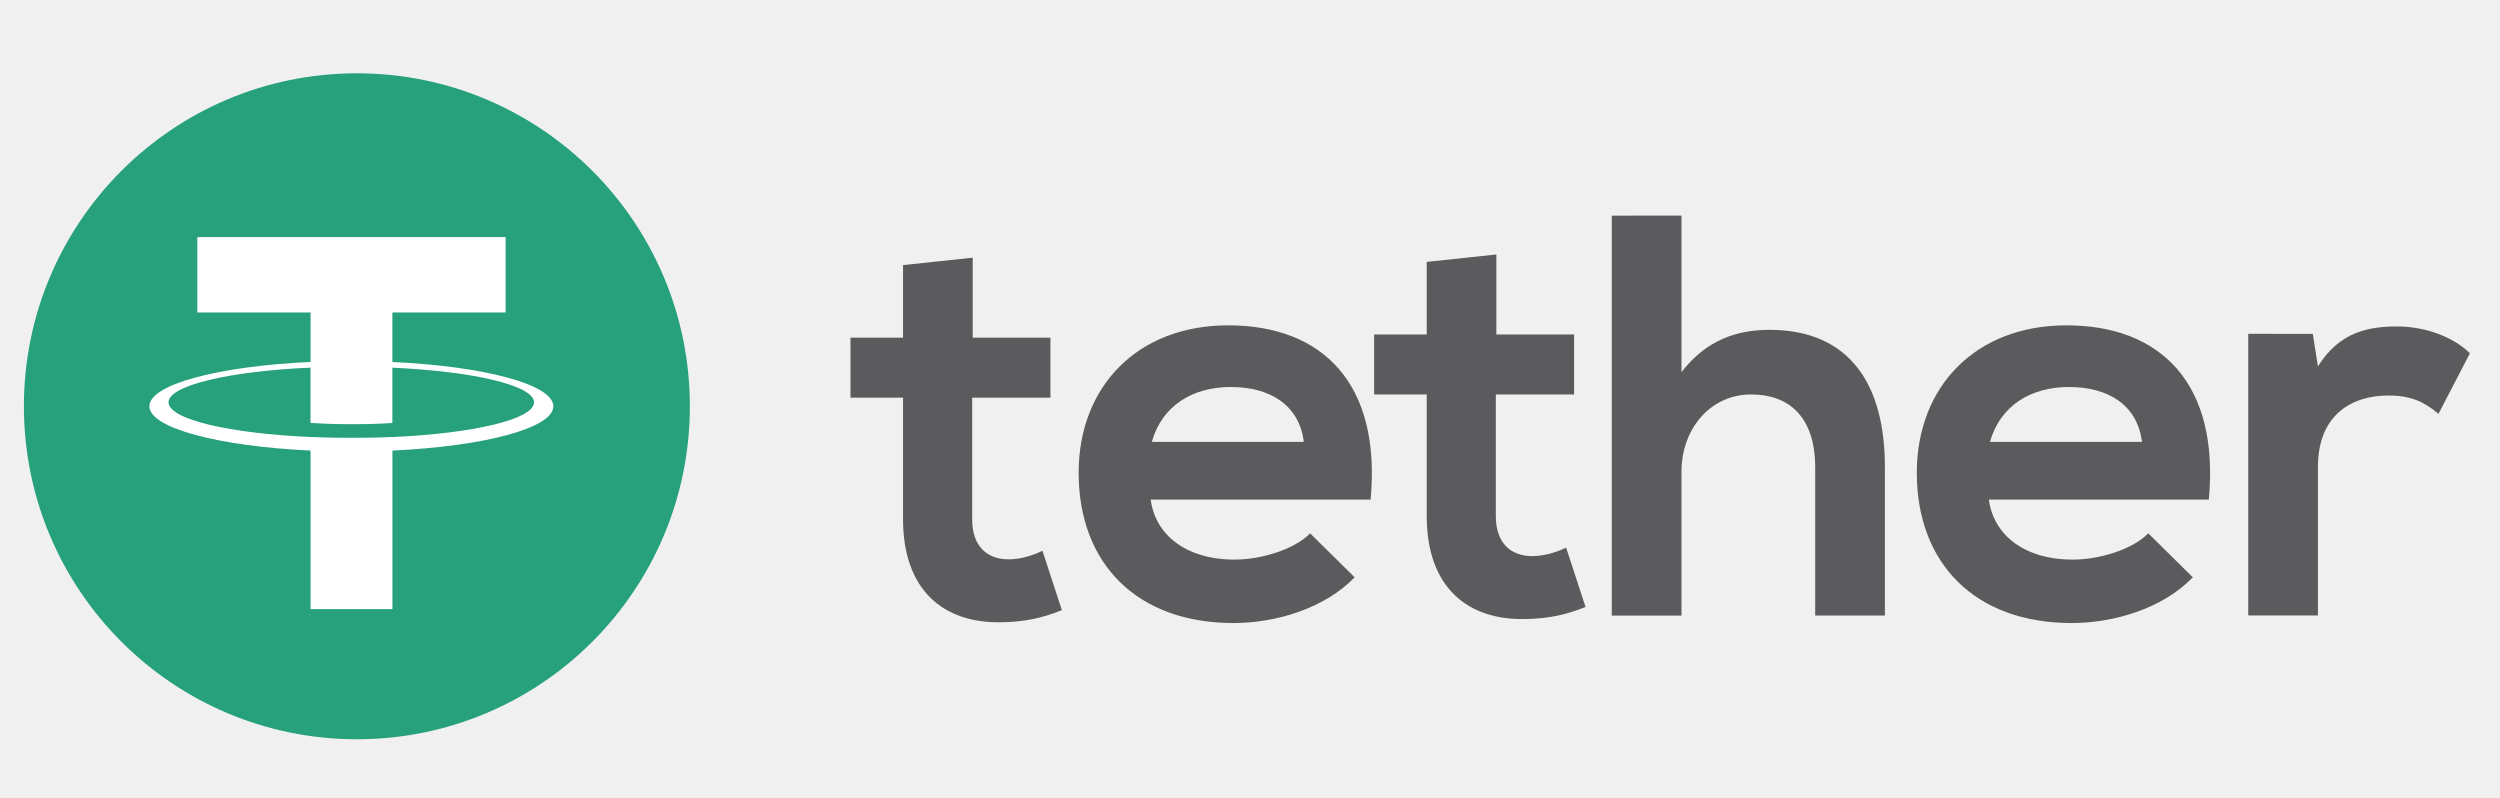
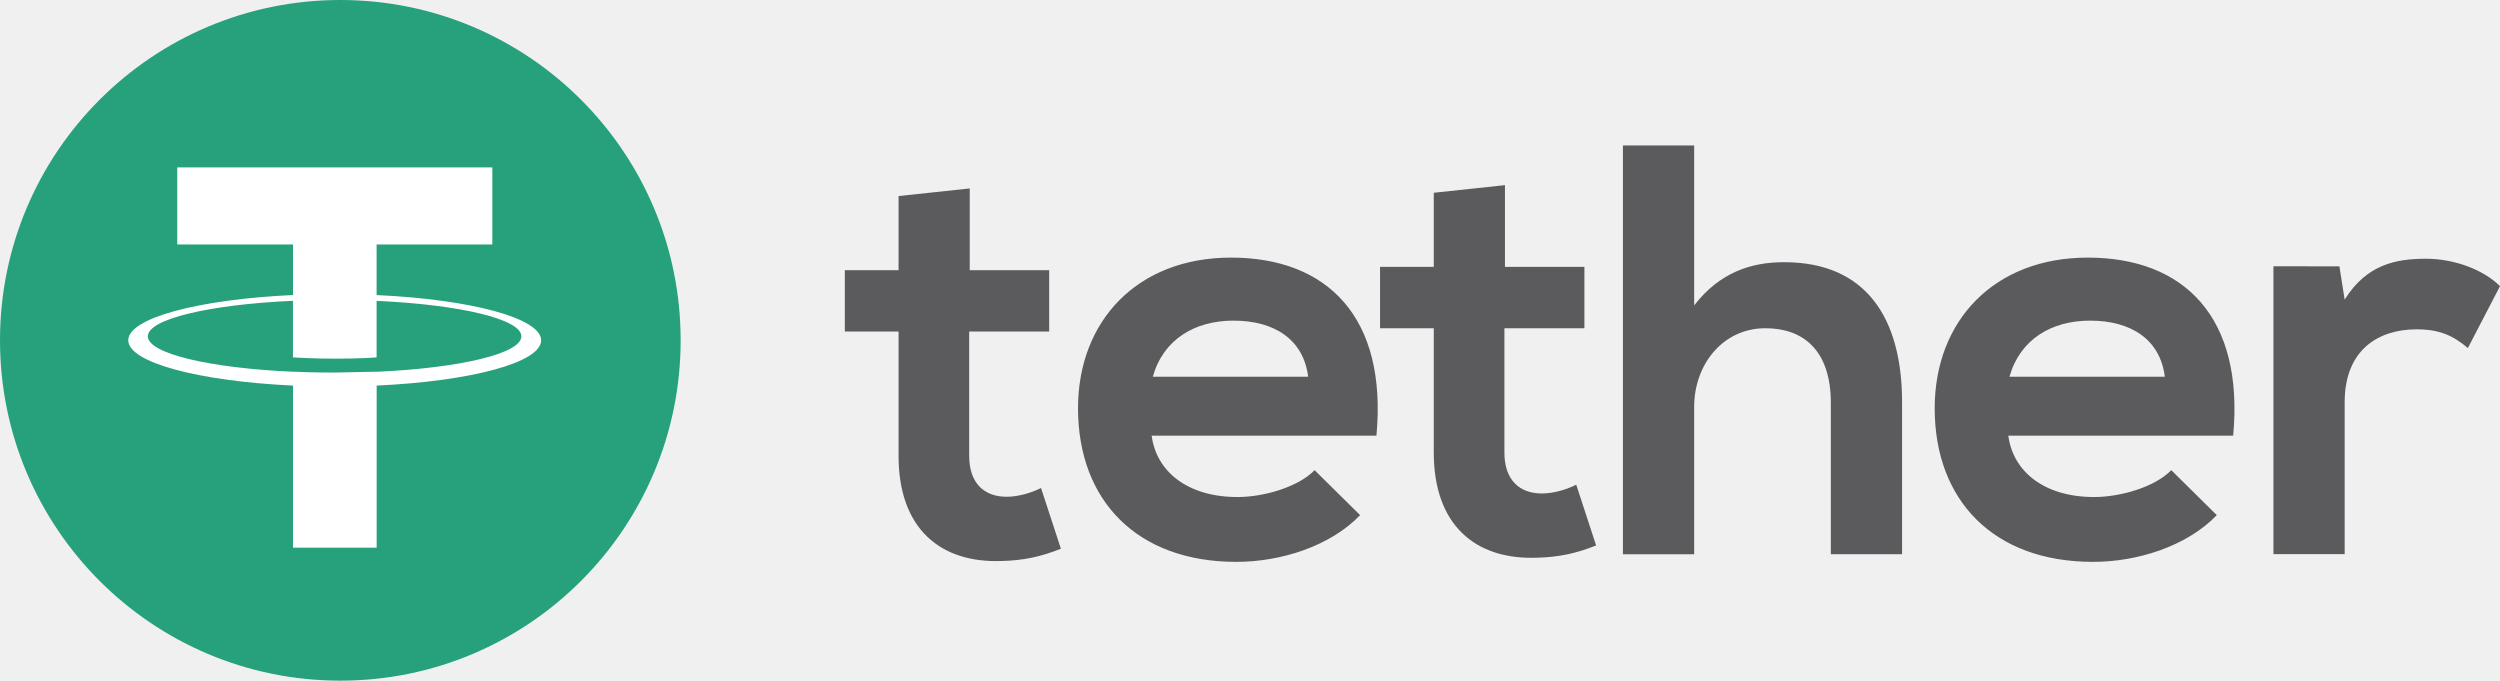
- <svg xmlns="http://www.w3.org/2000/svg" viewBox="0 0 467 149">
-   <circle cx="66.665" cy="75.893" r="62.2" fill="#26a17b" />
-   <g fill="#fff">
-     <path d="m73.295 81.633v-.01c-.43.03-2.65.16-7.59.16-3.95 0-6.72-.11-7.7-.16v.01c-15.19-.67-26.52-3.31-26.52-6.48 0-3.16 11.34-5.81 26.52-6.48v10.33c.99.07 3.84.24 7.77.24 4.72 0 7.08-.2 7.52-.24v-10.32c15.16.68 26.46 3.32 26.46 6.48s-11.31 5.8-26.46 6.48m0-14.03v-9.24h21.15v-14.09h-57.58v14.09h21.15v9.24c-17.19.79-30.11 4.19-30.11 8.27s12.93 7.48 30.11 8.28v29.62h15.29v-29.62c17.16-.79 30.06-4.19 30.06-8.27 0-4.07-12.9-7.48-30.06-8.27" />
-   </g>
-   <path d="m181.7 48.133v14.94h14.52v11.21h-14.62v22.73c0 5.02 2.77 7.47 6.83 7.47 2.03 0 4.38-.64 6.3-1.6l3.63 11.1c-3.73 1.49-6.83 2.13-10.78 2.24-11.42.43-18.89-6.08-18.89-19.21v-22.73h-9.82v-11.21h9.82v-13.55zm250.33 14.24.96 6.08c4.06-6.51 9.5-7.47 14.84-7.47 5.44 0 10.67 2.13 13.55 5.01l-5.87 11.31c-2.67-2.24-5.12-3.42-9.39-3.42-6.83 0-13.13 3.63-13.13 13.34v27.75h-13.02v-52.62zm-31.91 20.17c-.85-6.83-6.19-10.25-13.66-10.25-7.04 0-12.81 3.42-14.73 10.25zm-28.6 10.78c.85 6.51 6.51 11.21 15.69 11.21 4.8 0 11.1-1.82 14.09-4.91l8.32 8.22c-5.55 5.76-14.62 8.54-22.63 8.54-18.14 0-28.93-11.21-28.93-28.07 0-16.01 10.89-27.54 27.97-27.54 17.61 0 28.61 10.89 26.58 32.55zm-57.42-53.05v29.24c4.7-6.08 10.46-7.9 16.44-7.9 14.94 0 21.56 10.14 21.56 25.62v27.75h-13.02v-27.64c0-9.61-5.02-13.66-11.96-13.66-7.69 0-13.02 6.51-13.02 14.41v26.9h-13.02v-74.71zm-34.58 7.26v14.94h14.52v11.21h-14.62v22.73c0 5.02 2.78 7.47 6.83 7.47 2.03 0 4.38-.64 6.3-1.6l3.63 11.1c-3.73 1.49-6.83 2.13-10.78 2.24-11.42.43-18.89-6.09-18.89-19.21v-22.73h-9.82v-11.21h9.82v-13.55zm-35.97 35.01c-.85-6.83-6.19-10.25-13.66-10.25-7.04 0-12.81 3.42-14.73 10.25zm-28.6 10.78c.85 6.51 6.51 11.21 15.69 11.21 4.8 0 11.1-1.82 14.09-4.91l8.32 8.22c-5.55 5.76-14.62 8.54-22.63 8.54-18.15 0-28.93-11.21-28.93-28.07 0-16.01 10.89-27.54 27.96-27.54 17.61 0 28.6 10.89 26.58 32.55z" fill="#5b5a5d" />
+ <svg xmlns="http://www.w3.org/2000/svg" height="124.4" width="456.915">
+   <circle r="62.2" cy="62.2" cx="62.2" fill="#26a17b" />
+   <path d="M68.83 67.94v-.01l-7.59.16c-3.95 0-6.72-.11-7.7-.16v.01c-15.19-.67-26.52-3.31-26.52-6.48 0-3.16 11.34-5.81 26.52-6.48v10.33c.99.07 3.84.24 7.77.24 4.72 0 7.08-.2 7.52-.24V54.99c15.16.68 26.46 3.32 26.46 6.48s-11.31 5.8-26.46 6.48m0-14.03v-9.24h21.15V30.59H32.4v14.09h21.15v9.24c-17.19.79-30.11 4.19-30.11 8.27s12.93 7.48 30.11 8.28v29.62h15.29V70.47C86 69.68 98.9 66.28 98.9 62.2c0-4.07-12.9-7.48-30.06-8.27" fill="#fff" />
+   <path d="M177.235 34.44v14.94h14.52v11.21h-14.62v22.73c0 5.02 2.77 7.47 6.83 7.47 2.03 0 4.38-.64 6.3-1.6l3.63 11.1c-3.73 1.49-6.83 2.13-10.78 2.24-11.42.43-18.89-6.08-18.89-19.21V60.59h-9.82V49.38h9.82V35.83zm250.33 14.24l.96 6.08c4.06-6.51 9.5-7.47 14.84-7.47 5.44 0 10.67 2.13 13.55 5.01l-5.87 11.31c-2.67-2.24-5.12-3.42-9.39-3.42-6.83 0-13.13 3.63-13.13 13.34v27.75h-13.02V48.66zm-31.91 20.17c-.85-6.83-6.19-10.25-13.66-10.25-7.04 0-12.81 3.42-14.73 10.25zm-28.6 10.78c.85 6.51 6.51 11.21 15.69 11.21 4.8 0 11.1-1.82 14.09-4.91l8.32 8.22c-5.55 5.76-14.62 8.54-22.63 8.54-18.14 0-28.93-11.21-28.93-28.07 0-16.01 10.89-27.54 27.97-27.54 17.61 0 28.61 10.89 26.58 32.55zm-57.42-53.05v29.24c4.7-6.08 10.46-7.9 16.44-7.9 14.94 0 21.56 10.14 21.56 25.62v27.75h-13.02V73.65c0-9.61-5.02-13.66-11.96-13.66-7.69 0-13.02 6.51-13.02 14.41v26.9h-13.02V26.59zm-34.58 7.26v14.94h14.52v11.21h-14.62v22.73c0 5.02 2.78 7.47 6.83 7.47 2.03 0 4.38-.64 6.3-1.6l3.63 11.1c-3.73 1.49-6.83 2.13-10.78 2.24-11.42.43-18.89-6.09-18.89-19.21V59.99h-9.82V48.78h9.82V35.23zm-35.97 35.01c-.85-6.83-6.19-10.25-13.66-10.25-7.04 0-12.81 3.42-14.73 10.25zm-28.6 10.78c.85 6.51 6.51 11.21 15.69 11.21 4.8 0 11.1-1.82 14.09-4.91l8.32 8.22c-5.55 5.76-14.62 8.54-22.63 8.54-18.15 0-28.93-11.21-28.93-28.07 0-16.01 10.89-27.54 27.96-27.54 17.61 0 28.6 10.89 26.58 32.55z" fill="#5b5a5d" />
</svg>
